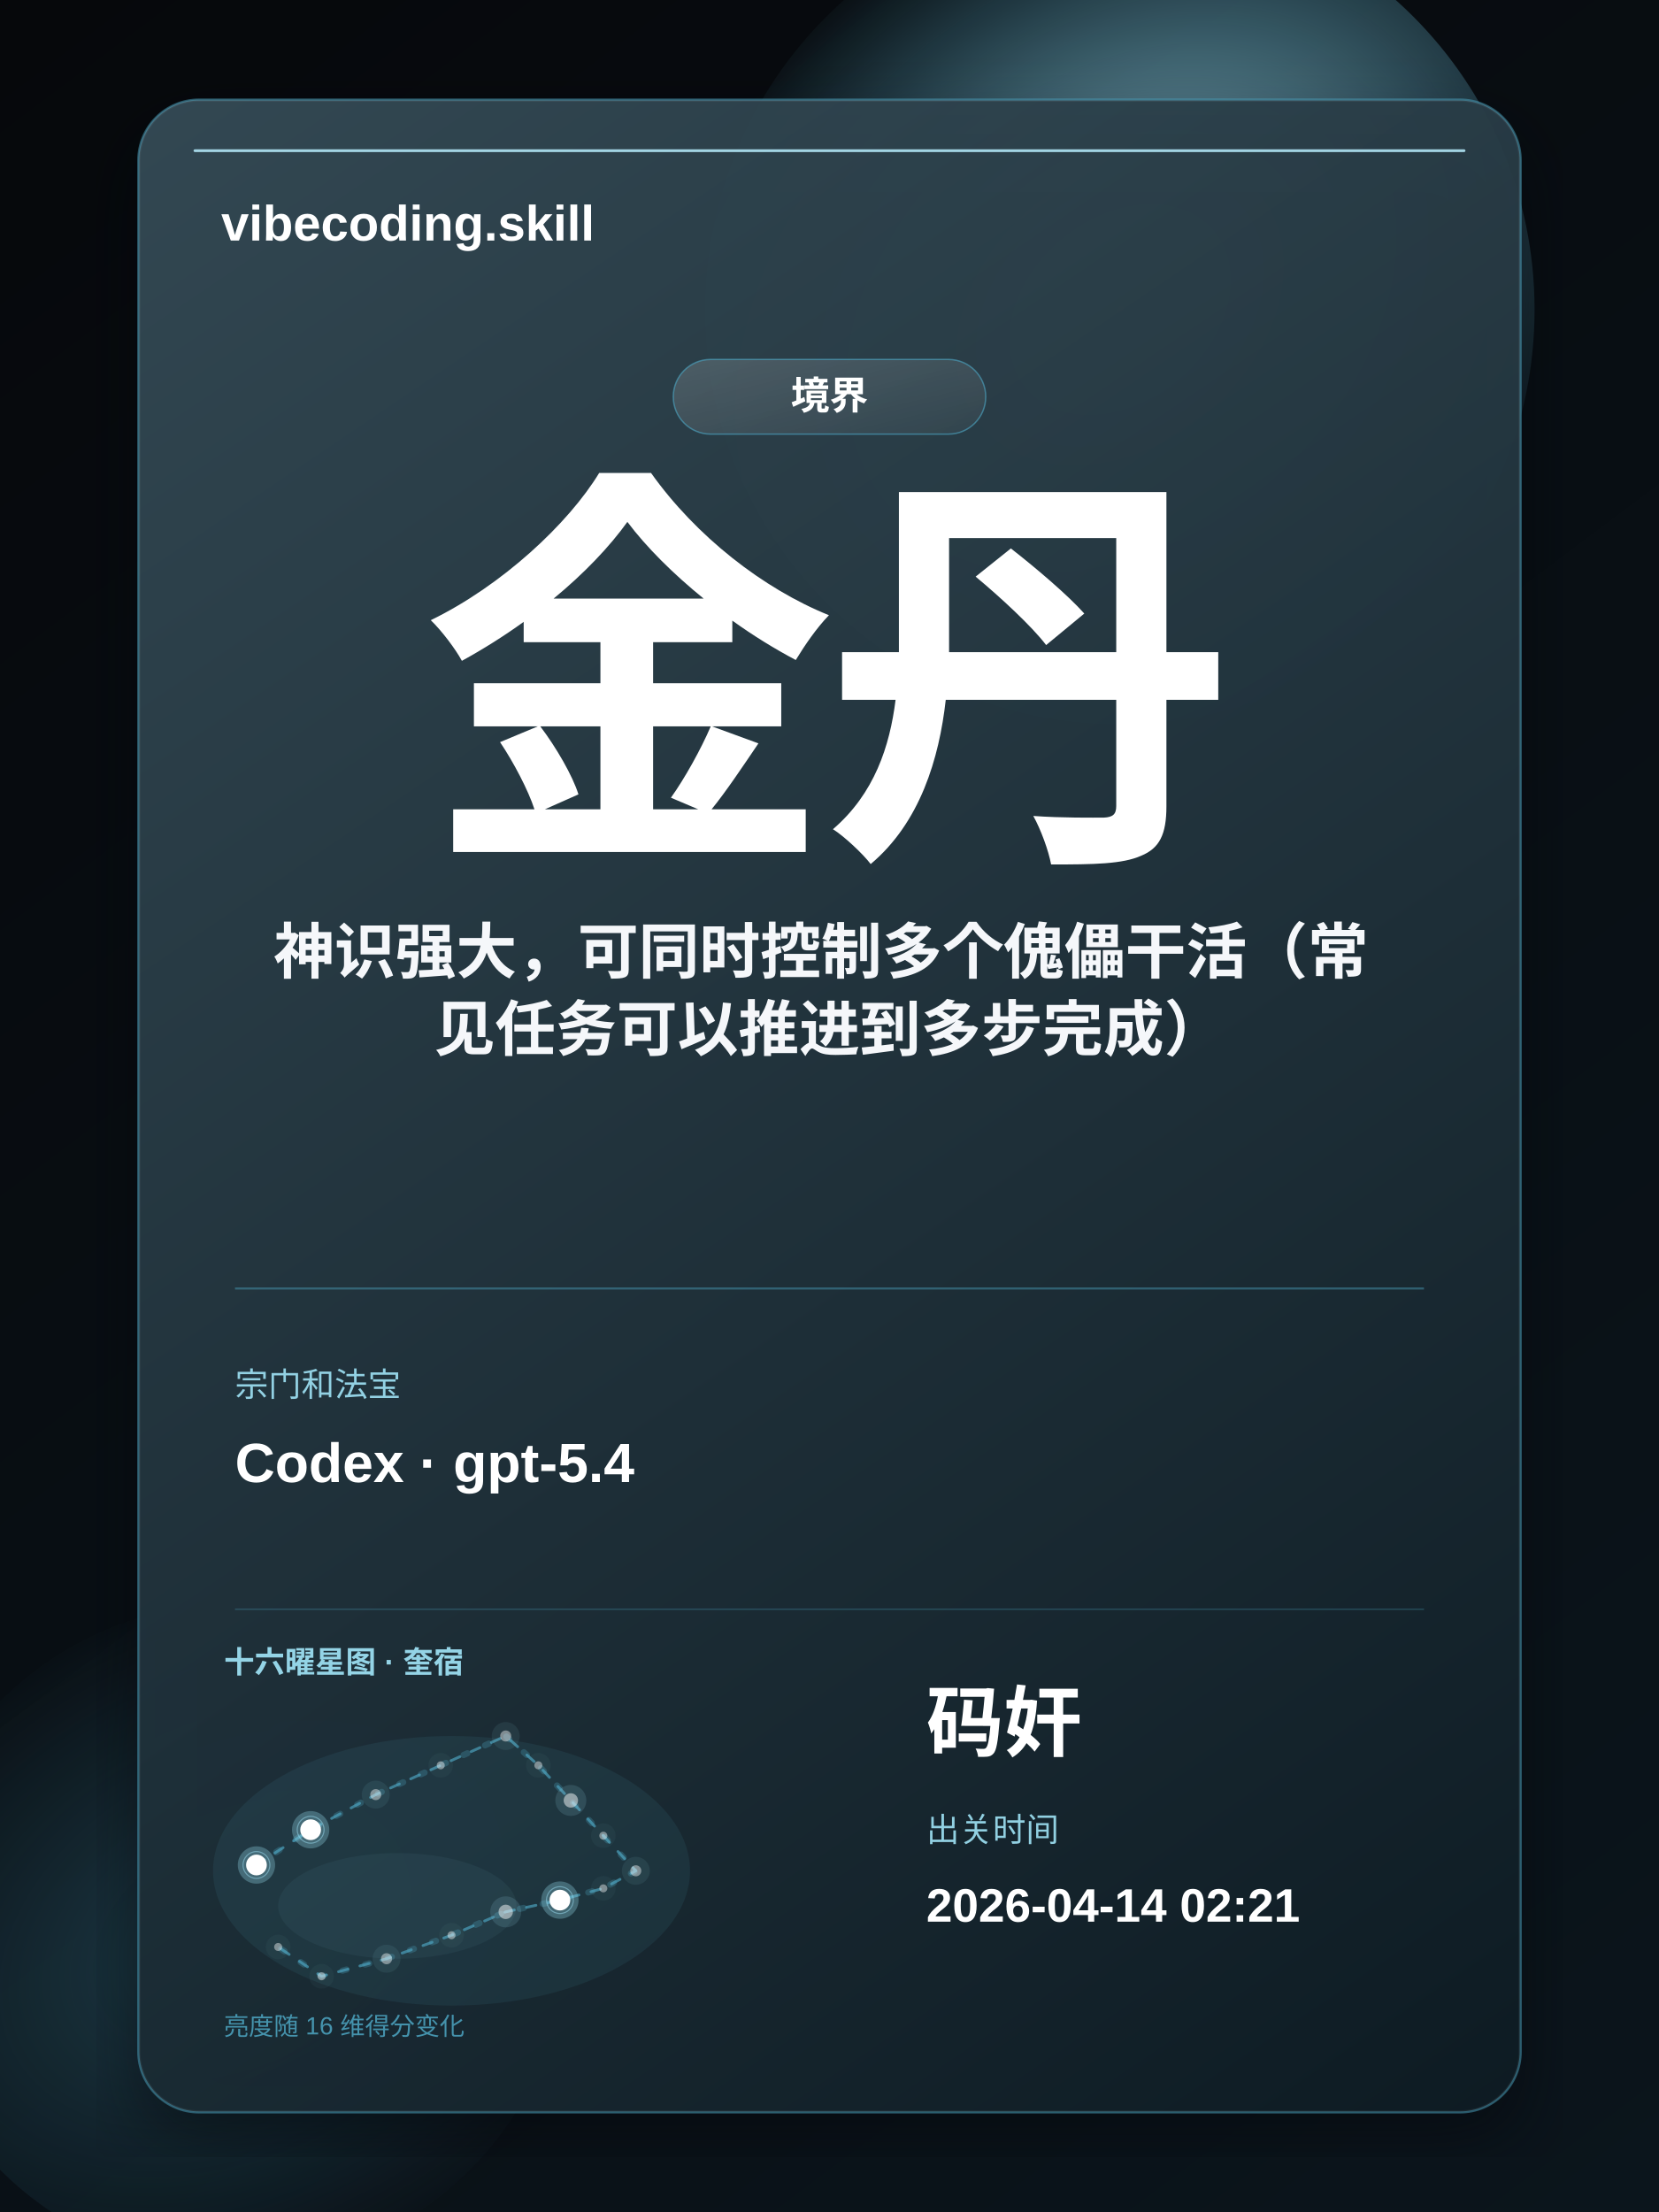
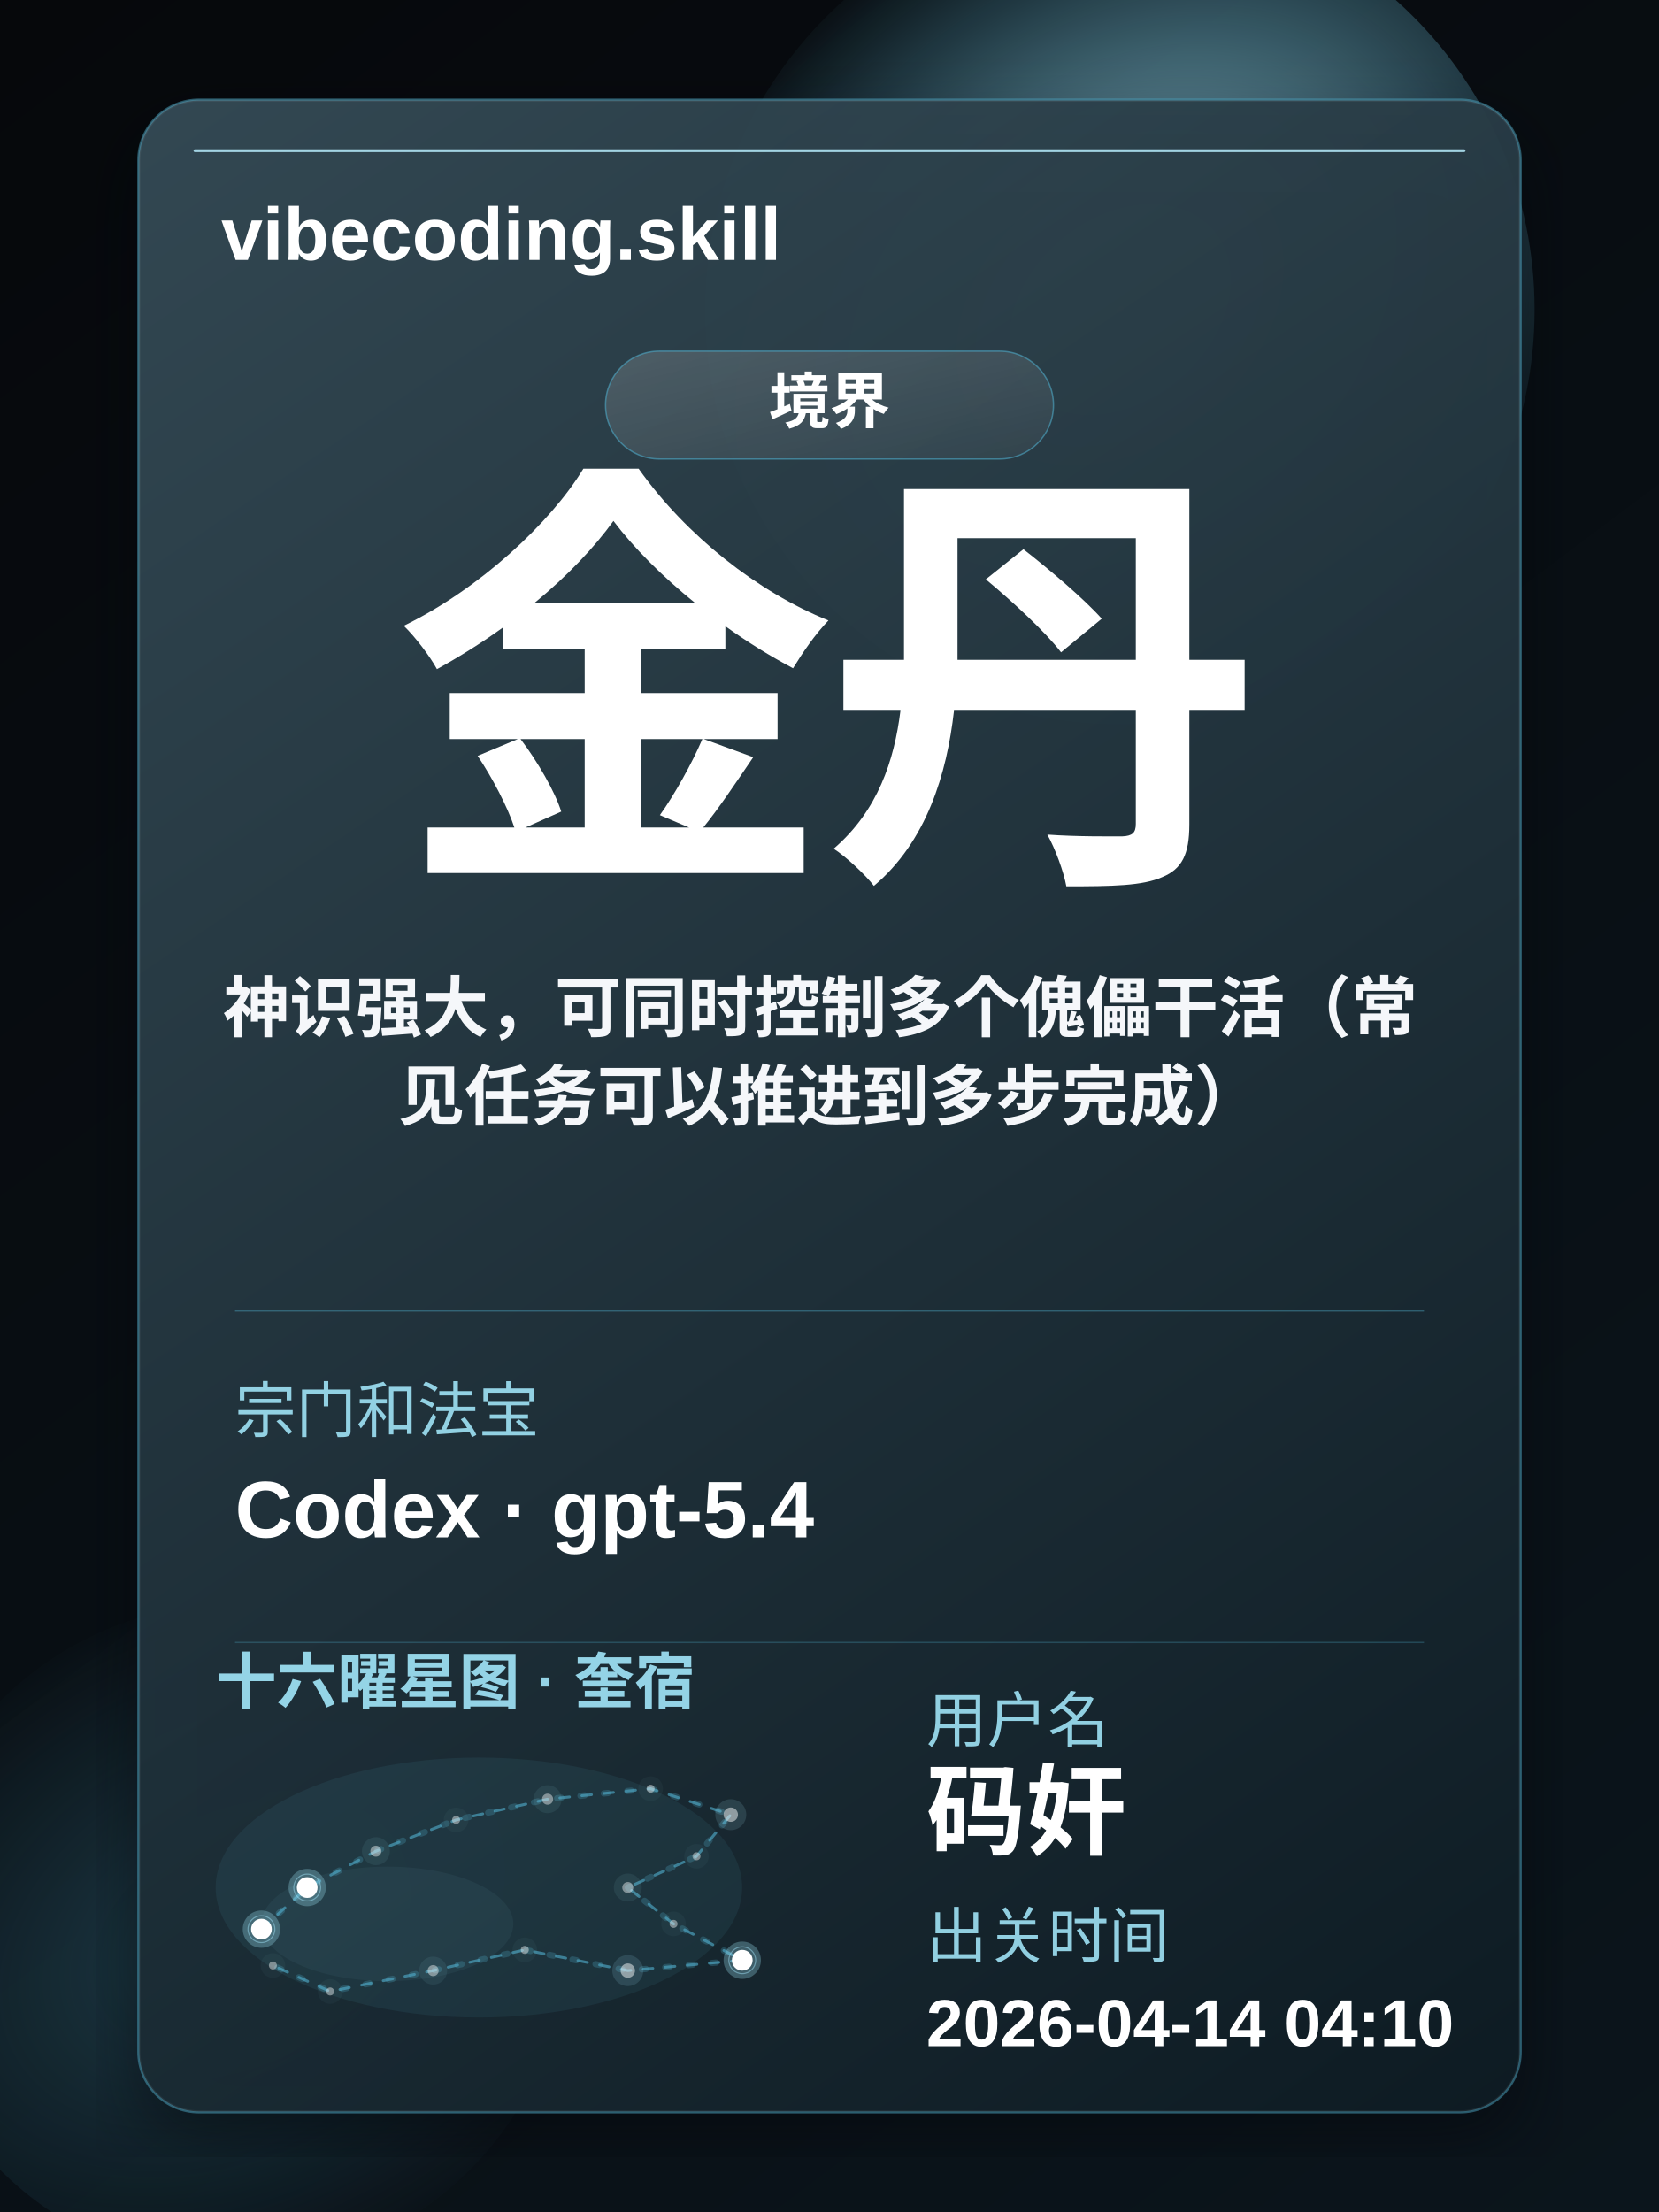
<svg xmlns="http://www.w3.org/2000/svg" width="1200" height="1600" viewBox="0 0 1200 1600" fill="none">
  <defs>
    <style>
      @font-face { font-family: 'CardDisplay'; src: url('file:///System/Library/Fonts/SFNS.ttf'); }
      @font-face { font-family: 'CardBody'; src: url('file:///System/Library/Fonts/SFNS.ttf'); }
      @font-face { font-family: 'CardCJK'; src: url('file:///System/Library/Fonts/Hiragino%20Sans%20GB.ttc'); }
      @font-face { font-family: 'CardUnicode'; src: url('file:///System/Library/Fonts/Supplemental/Arial%20Unicode.ttf'); }
    </style>
    <linearGradient id="bg" x1="0" y1="0" x2="1200" y2="1600" gradientUnits="userSpaceOnUse">
      <stop stop-color="#06080B" />
      <stop offset="1" stop-color="#0B151C" />
    </linearGradient>
    <radialGradient id="aura" cx="0" cy="0" r="1" gradientUnits="userSpaceOnUse" gradientTransform="translate(810 224) rotate(140) scale(418 312)">
      <stop stop-color="#B6E9F7" stop-opacity="0.88" />
      <stop offset="1" stop-color="#59BFE0" stop-opacity="0" />
    </radialGradient>
    <radialGradient id="auraBottom" cx="0" cy="0" r="1" gradientUnits="userSpaceOnUse" gradientTransform="translate(170 1400) rotate(-28) scale(356 248)">
      <stop stop-color="#59BFE0" stop-opacity="0.24" />
      <stop offset="1" stop-color="#59BFE0" stop-opacity="0" />
    </radialGradient>
    <linearGradient id="panel" x1="122" y1="86" x2="1082" y2="1506" gradientUnits="userSpaceOnUse">
      <stop stop-color="#344A55" stop-opacity="0.96" />
      <stop offset="1" stop-color="#0E1C24" stop-opacity="0.98" />
    </linearGradient>
    <linearGradient id="glass" x1="0" y1="0" x2="1" y2="1">
      <stop stop-color="#FFFFFF" stop-opacity="0.16" />
      <stop offset="1" stop-color="#FFFFFF" stop-opacity="0.04" />
    </linearGradient>
    <filter id="shadow" x="70" y="42" width="1060" height="1518" filterUnits="userSpaceOnUse" color-interpolation-filters="sRGB">
      <feFlood flood-opacity="0" result="BackgroundImageFix" />
      <feColorMatrix in="SourceAlpha" type="matrix" values="0 0 0 0 0 0 0 0 0 0 0 0 0 0 0 0 0 0 127 0" result="hardAlpha" />
      <feOffset dy="24" />
      <feGaussianBlur stdDeviation="26" />
      <feColorMatrix type="matrix" values="0 0 0 0 0.01 0 0 0 0 0.02 0 0 0 0 0.04 0 0 0 0.52 0" />
      <feBlend mode="normal" in2="BackgroundImageFix" result="effect1_dropShadow_0_1" />
      <feBlend mode="normal" in="SourceGraphic" in2="effect1_dropShadow_0_1" result="shape" />
    </filter>
  </defs>
  <rect width="1200" height="1600" fill="url(#bg)" />
  <circle cx="810" cy="224" r="300" fill="url(#aura)" />
  <circle cx="170" cy="1400" r="240" fill="url(#auraBottom)" />
  <g filter="url(#shadow)">
    <rect x="100" y="72" width="1000" height="1456" rx="44" fill="url(#panel)" stroke="rgba(78,169,199,0.48)" stroke-width="1.5" />
    <rect x="101" y="73" width="998" height="1454" rx="43" stroke="rgba(255,255,255,0.06)" />
  </g>
  <rect x="140" y="108" width="920" height="2" rx="1" fill="#B2E8F7" fill-opacity="0.88" />
-   <text x="160" y="174" fill="#FFFFFF" font-size="36" font-family="'CardDisplay', 'CardCJK', 'CardUnicode', 'SF Pro Display', 'PingFang SC', 'Helvetica Neue', Arial, sans-serif" font-weight="700">vibecoding.skill</text>
+   <text x="160" y="188" fill="#FFFFFF" font-size="54" font-family="'CardDisplay', 'CardCJK', 'CardUnicode', 'SF Pro Display', 'PingFang SC', 'Helvetica Neue', Arial, sans-serif" font-weight="700">vibecoding.skill</text>
  <g>
-     <rect x="487" y="260" width="226" height="54" rx="27" fill="url(#glass)" stroke="rgba(78,169,199,0.60)" />
-     <text x="600" y="296" fill="#FFFFFF" font-size="28" text-anchor="middle" font-family="'CardBody', 'CardCJK', 'CardUnicode', 'SF Pro Text', 'PingFang SC', 'Helvetica Neue', Arial, sans-serif" font-weight="600">境界</text>
+     <rect x="438" y="254" width="324" height="78" rx="39" fill="url(#glass)" stroke="rgba(78,169,199,0.60)" />
+     <text x="600" y="306" fill="#FFFFFF" font-size="44" text-anchor="middle" font-family="'CardBody', 'CardCJK', 'CardUnicode', 'SF Pro Text', 'PingFang SC', 'Helvetica Neue', Arial, sans-serif" font-weight="600">境界</text>
  </g>
-   <text x="600" y="598" fill="#FFFFFF" font-size="300" text-anchor="middle" font-family="'CardDisplay', 'CardCJK', 'CardUnicode', 'SF Pro Display', 'PingFang SC', 'Helvetica Neue', Arial, sans-serif" font-weight="700" letter-spacing="-10">金丹</text>
-   <text x="600" y="704" fill="#F5F7FA" font-size="44" text-anchor="middle" font-family="'CardBody', 'CardCJK', 'CardUnicode', 'SF Pro Text', 'PingFang SC', 'Helvetica Neue', Arial, sans-serif" font-weight="600">
+   <text x="600" y="612" fill="#FFFFFF" font-size="320" text-anchor="middle" font-family="'CardDisplay', 'CardCJK', 'CardUnicode', 'SF Pro Display', 'PingFang SC', 'Helvetica Neue', Arial, sans-serif" font-weight="700" letter-spacing="-10">金丹</text>
+   <text x="600" y="746" fill="#F5F7FA" font-size="48" text-anchor="middle" font-family="'CardBody', 'CardCJK', 'CardUnicode', 'SF Pro Text', 'PingFang SC', 'Helvetica Neue', Arial, sans-serif" font-weight="600">
    <tspan x="600" dy="0">神识强大，可同时控制多个傀儡干活（常</tspan>
-     <tspan x="600" dy="56">见任务可以推进到多步完成）</tspan>
+     <tspan x="600" dy="64">见任务可以推进到多步完成）</tspan>
  </text>
-   <line x1="170" y1="932" x2="1030" y2="932" stroke="rgba(78,169,199,0.42)" stroke-width="1.5" />
-   <text x="170" y="1010" fill="rgba(159,226,245,0.90)" font-size="24" font-family="'CardBody', 'CardCJK', 'CardUnicode', 'SF Pro Text', 'PingFang SC', 'Helvetica Neue', Arial, sans-serif" font-weight="500">宗门和法宝</text>
-   <text x="170" y="1072" fill="#FFFFFF" font-size="40" font-family="'CardDisplay', 'CardCJK', 'CardUnicode', 'SF Pro Display', 'PingFang SC', 'Helvetica Neue', Arial, sans-serif" font-weight="650">Codex · gpt-5.4</text>
-   <line x1="170" y1="1164" x2="1030" y2="1164" stroke="rgba(78,169,199,0.28)" />
-   <text x="162" y="1210" fill="rgba(159,226,245,0.92)" font-size="22" font-family="'CardBody', 'CardCJK', 'CardUnicode', 'SF Pro Text', 'PingFang SC', 'Helvetica Neue', Arial, sans-serif" font-weight="600">十六曜星图 · 奎宿</text>
-   <ellipse cx="326.6" cy="1353.2" rx="172.5" ry="97.5" fill="rgba(89,191,224,0.08)" />
-   <ellipse cx="287.4" cy="1378.6" rx="86.2" ry="38.2" fill="rgba(159,226,245,0.05)" />
-   <polyline points="185.5,1349.0 224.7,1323.5 271.8,1298.1 318.8,1276.9 365.8,1255.7 389.4,1276.9 412.9,1302.3 436.4,1327.8 459.9,1353.2 436.4,1365.9 405.0,1374.4 365.8,1382.9 326.6,1399.8 279.6,1416.8 232.6,1429.5 201.2,1408.3" fill="none" stroke="rgba(89,191,224,0.22)" stroke-width="4.5" stroke-linecap="round" stroke-linejoin="round" stroke-dasharray="3 14" />
-   <polyline points="185.5,1349.0 224.7,1323.5 271.8,1298.1 318.8,1276.9 365.8,1255.7 389.4,1276.9 412.9,1302.3 436.4,1327.8 459.9,1353.2 436.4,1365.9 405.0,1374.4 365.8,1382.9 326.6,1399.8 279.6,1416.8 232.6,1429.5 201.2,1408.3" fill="none" stroke="rgba(78,169,199,0.64)" stroke-width="2" stroke-linecap="round" stroke-linejoin="round" stroke-dasharray="7 9" />
-   <circle cx="185.5" cy="1349.0" r="13.5" fill="rgba(159,226,245,0.30)" />
-   <circle cx="185.5" cy="1349.0" r="9.7" fill="none" stroke="rgba(159,226,245,0.48)" stroke-width="0.8" />
-   <circle cx="185.5" cy="1349.0" r="7.5" fill="rgba(255,255,255,1.00)" />
-   <circle cx="224.7" cy="1323.5" r="13.5" fill="rgba(159,226,245,0.30)" />
-   <circle cx="224.7" cy="1323.5" r="9.7" fill="none" stroke="rgba(159,226,245,0.48)" stroke-width="0.8" />
-   <circle cx="224.7" cy="1323.5" r="7.5" fill="rgba(255,255,255,1.00)" />
-   <circle cx="271.8" cy="1298.1" r="10.1" fill="rgba(159,226,245,0.08)" />
-   <circle cx="271.8" cy="1298.1" r="4.0" fill="rgba(255,255,255,0.42)" />
-   <circle cx="318.8" cy="1276.9" r="8.9" fill="rgba(159,226,245,0.04)" />
-   <circle cx="318.8" cy="1276.9" r="2.9" fill="rgba(255,255,255,0.42)" />
-   <circle cx="365.8" cy="1255.7" r="10.1" fill="rgba(159,226,245,0.08)" />
-   <circle cx="365.8" cy="1255.7" r="4.0" fill="rgba(255,255,255,0.42)" />
-   <circle cx="389.4" cy="1276.9" r="8.9" fill="rgba(159,226,245,0.04)" />
-   <circle cx="389.4" cy="1276.9" r="2.9" fill="rgba(255,255,255,0.42)" />
-   <circle cx="412.9" cy="1302.3" r="11.2" fill="rgba(159,226,245,0.14)" />
-   <circle cx="412.9" cy="1302.3" r="5.2" fill="rgba(255,255,255,0.48)" />
-   <circle cx="436.4" cy="1327.8" r="8.9" fill="rgba(159,226,245,0.04)" />
-   <circle cx="436.4" cy="1327.8" r="2.9" fill="rgba(255,255,255,0.42)" />
-   <circle cx="459.9" cy="1353.2" r="10.1" fill="rgba(159,226,245,0.08)" />
-   <circle cx="459.9" cy="1353.2" r="4.0" fill="rgba(255,255,255,0.42)" />
-   <circle cx="436.4" cy="1365.9" r="8.9" fill="rgba(159,226,245,0.04)" />
-   <circle cx="436.4" cy="1365.9" r="2.9" fill="rgba(255,255,255,0.42)" />
-   <circle cx="405.0" cy="1374.4" r="13.5" fill="rgba(159,226,245,0.30)" />
-   <circle cx="405.0" cy="1374.4" r="9.7" fill="none" stroke="rgba(159,226,245,0.48)" stroke-width="0.8" />
-   <circle cx="405.0" cy="1374.4" r="7.5" fill="rgba(255,255,255,1.00)" />
-   <circle cx="365.8" cy="1382.9" r="11.2" fill="rgba(159,226,245,0.14)" />
-   <circle cx="365.8" cy="1382.9" r="5.2" fill="rgba(255,255,255,0.48)" />
-   <circle cx="326.6" cy="1399.8" r="8.9" fill="rgba(159,226,245,0.04)" />
-   <circle cx="326.6" cy="1399.8" r="2.9" fill="rgba(255,255,255,0.42)" />
-   <circle cx="279.6" cy="1416.8" r="10.1" fill="rgba(159,226,245,0.08)" />
-   <circle cx="279.6" cy="1416.8" r="4.0" fill="rgba(255,255,255,0.42)" />
-   <circle cx="232.6" cy="1429.5" r="8.9" fill="rgba(159,226,245,0.04)" />
-   <circle cx="232.6" cy="1429.5" r="2.9" fill="rgba(255,255,255,0.42)" />
-   <circle cx="201.2" cy="1408.3" r="8.9" fill="rgba(159,226,245,0.04)" />
-   <circle cx="201.2" cy="1408.3" r="2.9" fill="rgba(255,255,255,0.42)" />
-   <text x="162" y="1472" fill="rgba(78,169,199,0.82)" font-size="18" font-family="'CardBody', 'CardCJK', 'CardUnicode', 'SF Pro Text', 'PingFang SC', 'Helvetica Neue', Arial, sans-serif" font-weight="500">亮度随 16 维得分变化</text>
-   <text x="670" y="1266" fill="#FFFFFF" font-size="56" font-family="'CardDisplay', 'CardCJK', 'CardUnicode', 'SF Pro Display', 'PingFang SC', 'Helvetica Neue', Arial, sans-serif" font-weight="650">码奸</text>
-   <text x="670" y="1332" fill="rgba(159,226,245,0.90)" font-size="24" font-family="'CardBody', 'CardCJK', 'CardUnicode', 'SF Pro Text', 'PingFang SC', 'Helvetica Neue', Arial, sans-serif" font-weight="500">出关时间</text>
-   <text x="670" y="1390" fill="#FFFFFF" font-size="34" font-family="'CardBody', 'CardCJK', 'CardUnicode', 'SF Pro Text', 'PingFang SC', 'Helvetica Neue', Arial, sans-serif" font-weight="600">2026-04-14 02:21</text>
+   <line x1="170" y1="948" x2="1030" y2="948" stroke="rgba(78,169,199,0.42)" stroke-width="1.5" />
+   <text x="170" y="1036" fill="rgba(159,226,245,0.90)" font-size="44" font-family="'CardBody', 'CardCJK', 'CardUnicode', 'SF Pro Text', 'PingFang SC', 'Helvetica Neue', Arial, sans-serif" font-weight="500">宗门和法宝</text>
+   <text x="170" y="1112" fill="#FFFFFF" font-size="58" font-family="'CardDisplay', 'CardCJK', 'CardUnicode', 'SF Pro Display', 'PingFang SC', 'Helvetica Neue', Arial, sans-serif" font-weight="650">Codex · gpt-5.4</text>
+   <line x1="170" y1="1188" x2="1030" y2="1188" stroke="rgba(78,169,199,0.28)" />
+   <text x="156" y="1232" fill="rgba(159,226,245,0.92)" font-size="44" font-family="'CardBody', 'CardCJK', 'CardUnicode', 'SF Pro Text', 'PingFang SC', 'Helvetica Neue', Arial, sans-serif" font-weight="600">十六曜星图 · 奎宿</text>
+   <ellipse cx="346.4" cy="1365.3" rx="190.4" ry="94.0" fill="rgba(89,191,224,0.08)" />
+   <ellipse cx="280.2" cy="1391.6" rx="91.1" ry="41.4" fill="rgba(159,226,245,0.05)" />
+   <polyline points="189.1,1395.4 222.2,1365.3 271.9,1339.0 329.9,1316.4 396.1,1301.4 470.6,1293.8 528.6,1312.6 503.8,1342.7 454.1,1365.3 487.2,1391.6 536.9,1417.9 454.1,1425.4 379.6,1410.4 313.3,1425.4 238.8,1440.5 197.4,1421.7" fill="none" stroke="rgba(89,191,224,0.22)" stroke-width="4.5" stroke-linecap="round" stroke-linejoin="round" stroke-dasharray="3 14" />
+   <polyline points="189.1,1395.4 222.2,1365.3 271.9,1339.0 329.9,1316.4 396.1,1301.4 470.6,1293.8 528.6,1312.6 503.8,1342.7 454.1,1365.3 487.2,1391.6 536.9,1417.9 454.1,1425.4 379.6,1410.4 313.3,1425.4 238.8,1440.5 197.4,1421.7" fill="none" stroke="rgba(78,169,199,0.64)" stroke-width="2" stroke-linecap="round" stroke-linejoin="round" stroke-dasharray="7 9" />
+   <circle cx="189.1" cy="1395.4" r="13.5" fill="rgba(159,226,245,0.30)" />
+   <circle cx="189.1" cy="1395.4" r="9.7" fill="none" stroke="rgba(159,226,245,0.48)" stroke-width="0.8" />
+   <circle cx="189.1" cy="1395.4" r="7.5" fill="rgba(255,255,255,1.00)" />
+   <circle cx="222.2" cy="1365.3" r="13.5" fill="rgba(159,226,245,0.30)" />
+   <circle cx="222.2" cy="1365.3" r="9.7" fill="none" stroke="rgba(159,226,245,0.48)" stroke-width="0.8" />
+   <circle cx="222.2" cy="1365.3" r="7.5" fill="rgba(255,255,255,1.00)" />
+   <circle cx="271.9" cy="1339.0" r="10.1" fill="rgba(159,226,245,0.08)" />
+   <circle cx="271.9" cy="1339.0" r="4.0" fill="rgba(255,255,255,0.42)" />
+   <circle cx="329.9" cy="1316.4" r="8.9" fill="rgba(159,226,245,0.04)" />
+   <circle cx="329.9" cy="1316.4" r="2.9" fill="rgba(255,255,255,0.42)" />
+   <circle cx="396.1" cy="1301.4" r="10.1" fill="rgba(159,226,245,0.08)" />
+   <circle cx="396.1" cy="1301.4" r="4.0" fill="rgba(255,255,255,0.42)" />
+   <circle cx="470.6" cy="1293.8" r="8.9" fill="rgba(159,226,245,0.04)" />
+   <circle cx="470.6" cy="1293.8" r="2.9" fill="rgba(255,255,255,0.42)" />
+   <circle cx="528.6" cy="1312.6" r="11.2" fill="rgba(159,226,245,0.14)" />
+   <circle cx="528.6" cy="1312.6" r="5.2" fill="rgba(255,255,255,0.48)" />
+   <circle cx="503.8" cy="1342.7" r="8.9" fill="rgba(159,226,245,0.04)" />
+   <circle cx="503.8" cy="1342.7" r="2.9" fill="rgba(255,255,255,0.42)" />
+   <circle cx="454.1" cy="1365.3" r="10.1" fill="rgba(159,226,245,0.08)" />
+   <circle cx="454.1" cy="1365.3" r="4.0" fill="rgba(255,255,255,0.42)" />
+   <circle cx="487.2" cy="1391.6" r="8.9" fill="rgba(159,226,245,0.04)" />
+   <circle cx="487.2" cy="1391.6" r="2.9" fill="rgba(255,255,255,0.42)" />
+   <circle cx="536.9" cy="1417.9" r="13.5" fill="rgba(159,226,245,0.30)" />
+   <circle cx="536.9" cy="1417.9" r="9.7" fill="none" stroke="rgba(159,226,245,0.48)" stroke-width="0.8" />
+   <circle cx="536.9" cy="1417.9" r="7.5" fill="rgba(255,255,255,1.00)" />
+   <circle cx="454.1" cy="1425.4" r="11.2" fill="rgba(159,226,245,0.14)" />
+   <circle cx="454.1" cy="1425.4" r="5.2" fill="rgba(255,255,255,0.48)" />
+   <circle cx="379.6" cy="1410.4" r="8.9" fill="rgba(159,226,245,0.04)" />
+   <circle cx="379.6" cy="1410.4" r="2.9" fill="rgba(255,255,255,0.42)" />
+   <circle cx="313.3" cy="1425.4" r="10.1" fill="rgba(159,226,245,0.08)" />
+   <circle cx="313.3" cy="1425.4" r="4.0" fill="rgba(255,255,255,0.42)" />
+   <circle cx="238.8" cy="1440.5" r="8.9" fill="rgba(159,226,245,0.04)" />
+   <circle cx="238.8" cy="1440.5" r="2.9" fill="rgba(255,255,255,0.42)" />
+   <circle cx="197.4" cy="1421.7" r="8.9" fill="rgba(159,226,245,0.04)" />
+   <circle cx="197.4" cy="1421.7" r="2.9" fill="rgba(255,255,255,0.42)" />
+   <text x="670" y="1260" fill="rgba(159,226,245,0.90)" font-size="44" font-family="'CardBody', 'CardCJK', 'CardUnicode', 'SF Pro Text', 'PingFang SC', 'Helvetica Neue', Arial, sans-serif" font-weight="500">用户名</text>
+   <text x="670" y="1336" fill="#FFFFFF" font-size="72" font-family="'CardDisplay', 'CardCJK', 'CardUnicode', 'SF Pro Display', 'PingFang SC', 'Helvetica Neue', Arial, sans-serif" font-weight="650">码奸</text>
+   <text x="670" y="1416" fill="rgba(159,226,245,0.90)" font-size="44" font-family="'CardBody', 'CardCJK', 'CardUnicode', 'SF Pro Text', 'PingFang SC', 'Helvetica Neue', Arial, sans-serif" font-weight="500">出关时间</text>
+   <text x="670" y="1480" fill="#FFFFFF" font-size="48" font-family="'CardBody', 'CardCJK', 'CardUnicode', 'SF Pro Text', 'PingFang SC', 'Helvetica Neue', Arial, sans-serif" font-weight="600">2026-04-14 04:10</text>
</svg>
